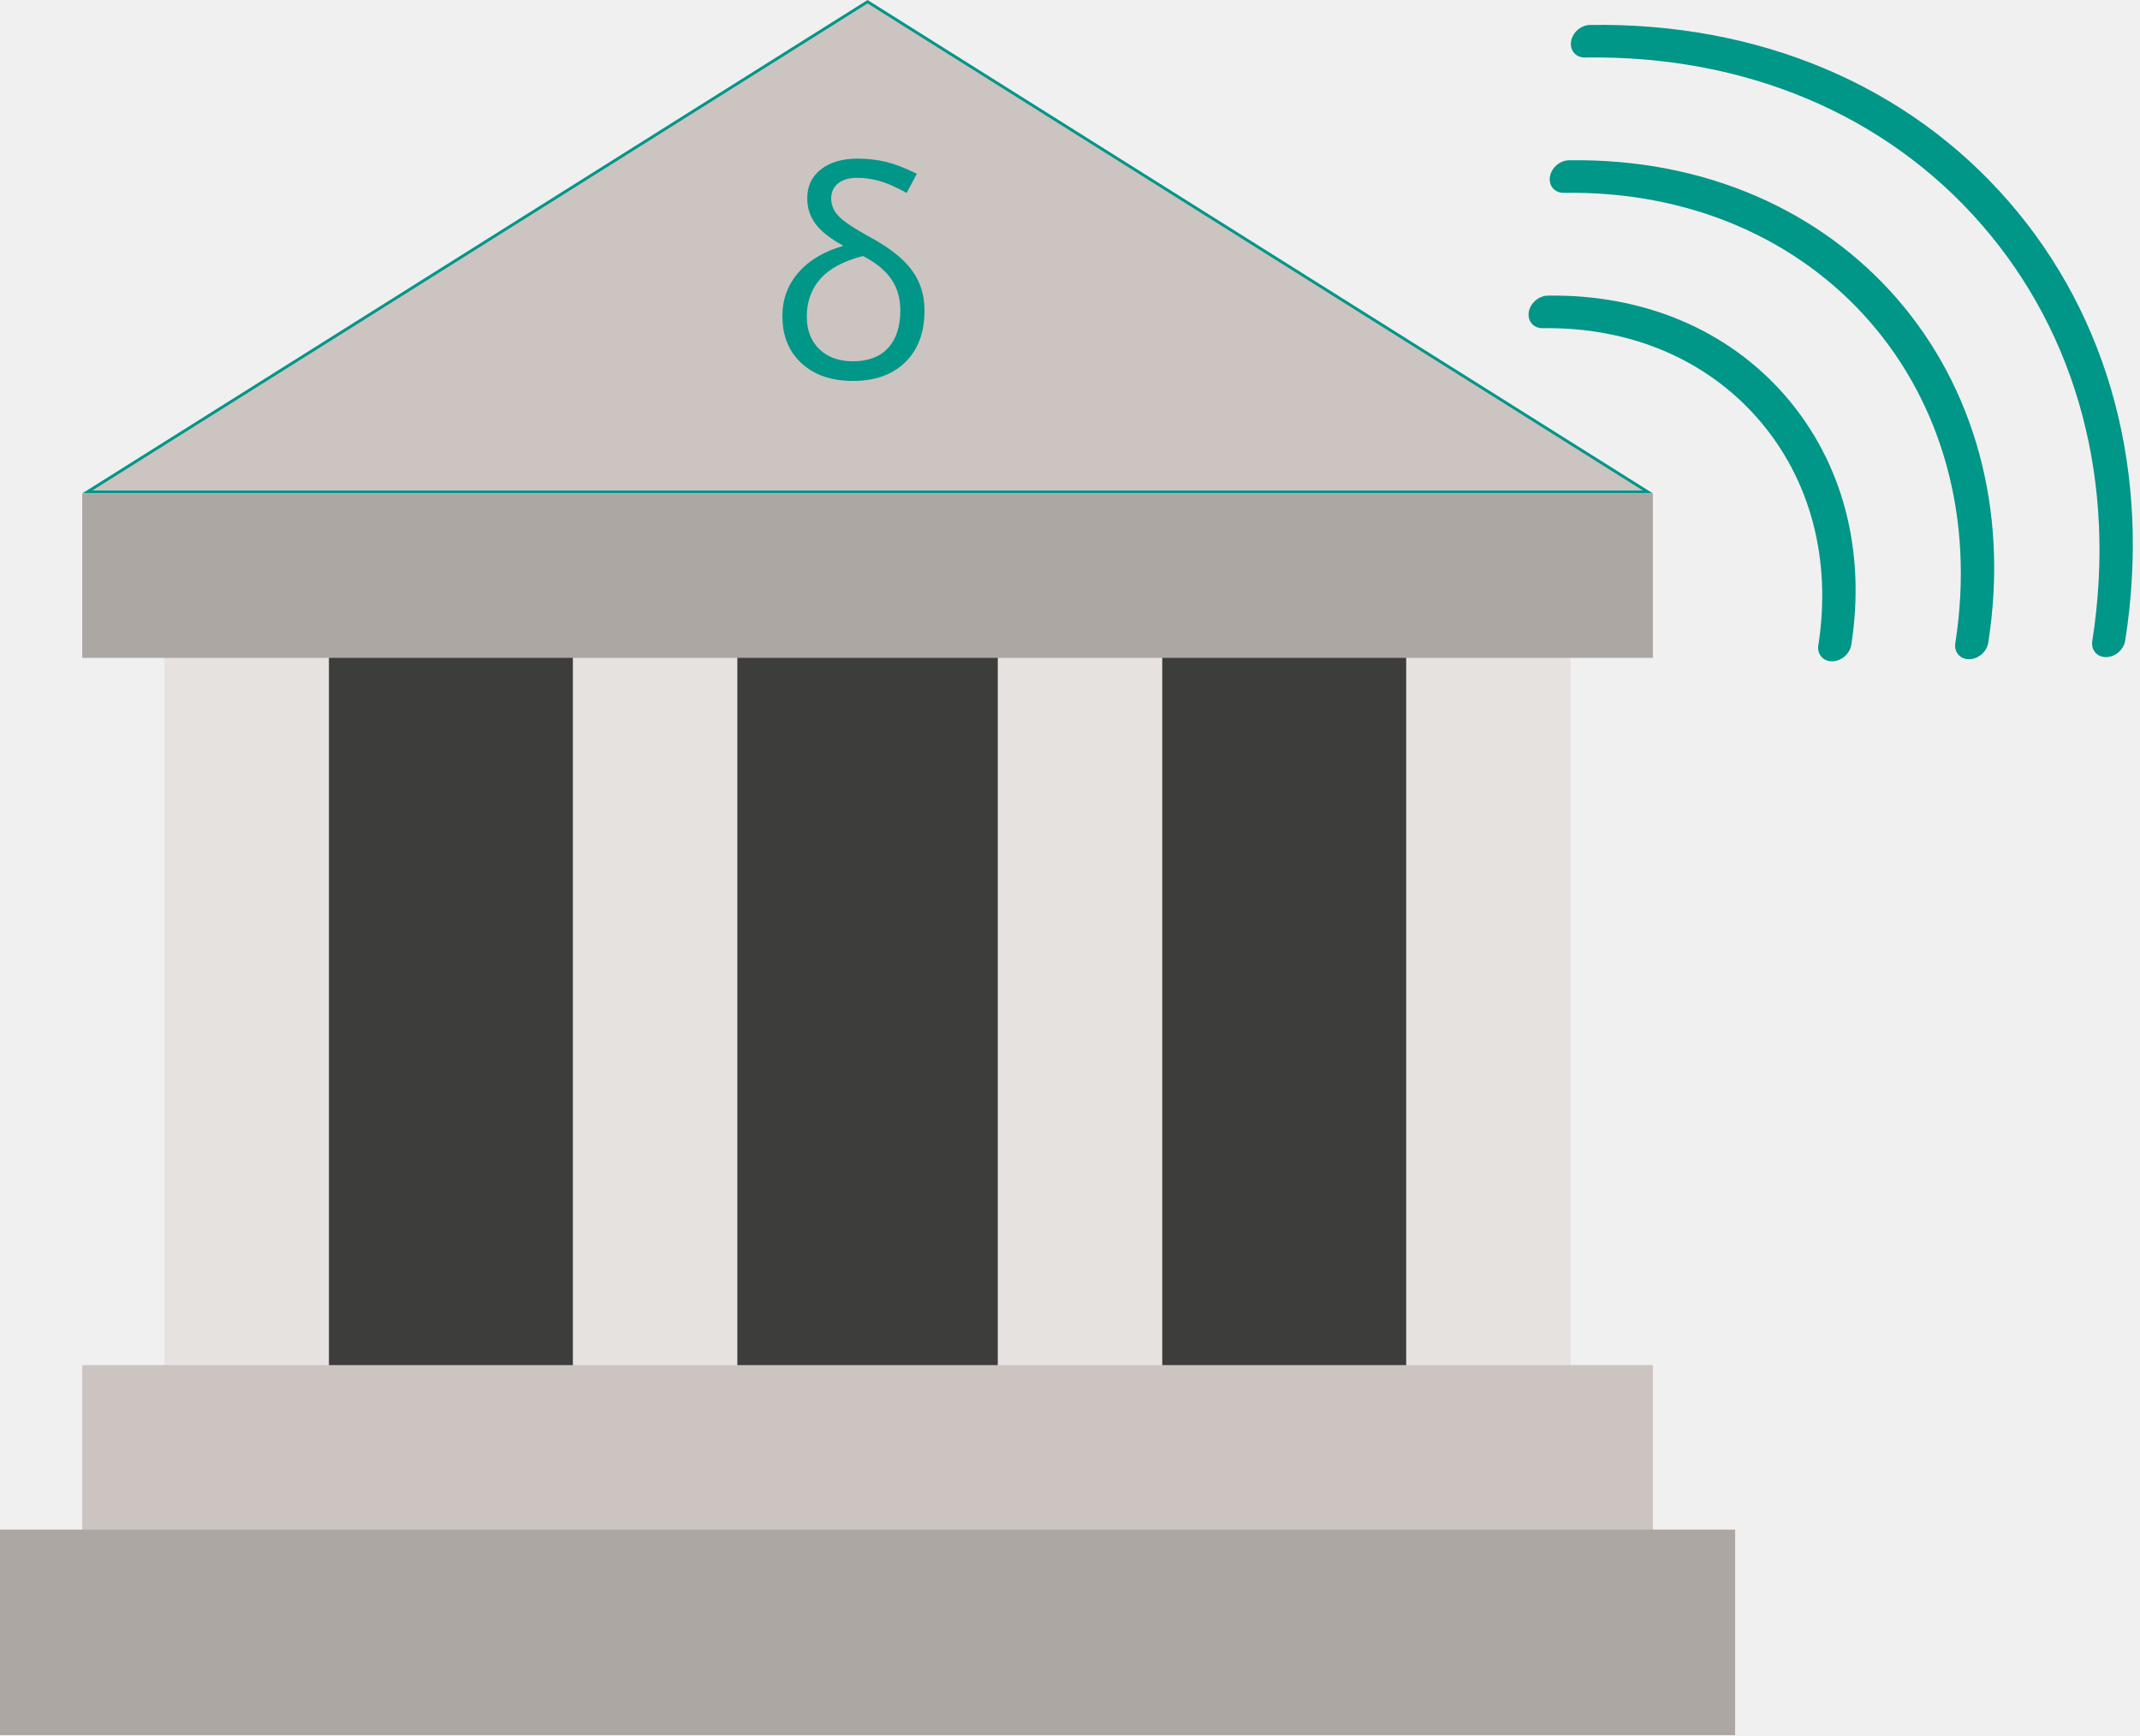
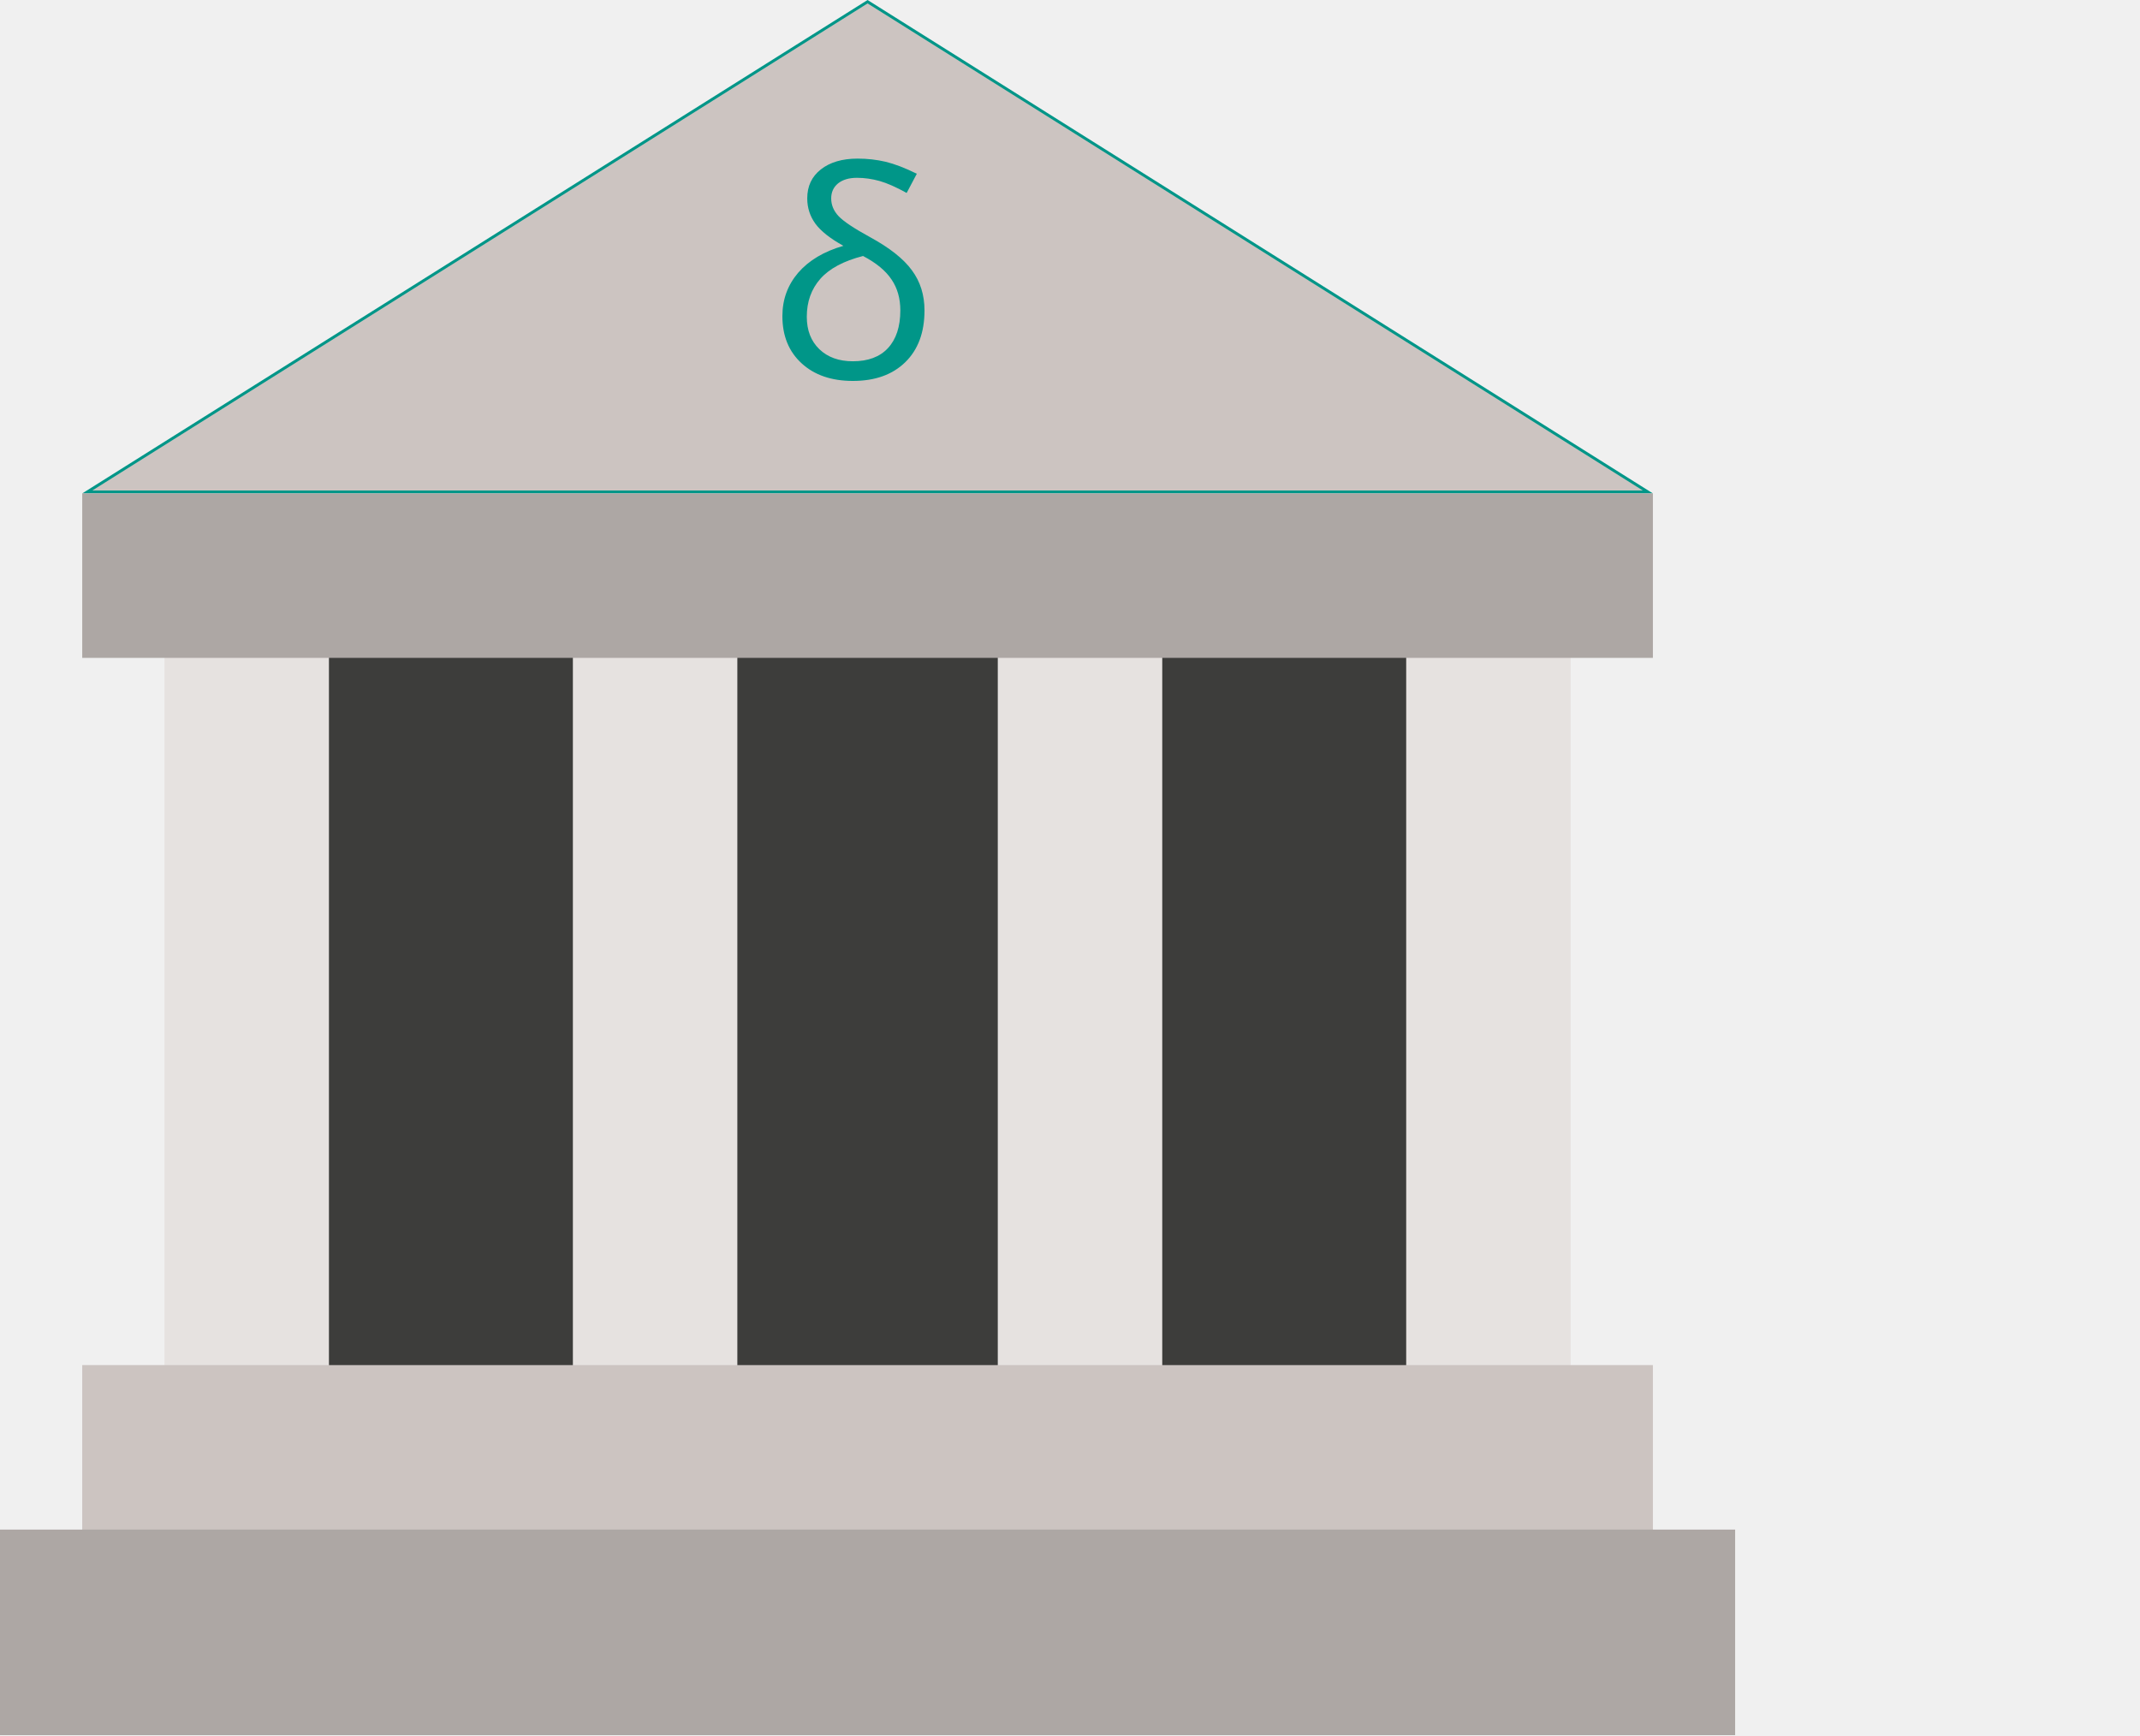
<svg xmlns="http://www.w3.org/2000/svg" style="isolation:isolate" viewBox="0 0 148 120" width="148" height="120">
  <defs>
-     <clipPath id="_clipPath_k94dRzdA5rYwprxpvWvDn6PCneo0nAix">
+     <clipPath id="_clipPath_MdSsVMuKnrRRpWNGNi8ORCYtNG7aqA92">
      <rect width="148" height="120" />
    </clipPath>
  </defs>
-   <g clip-path="url(#_clipPath_k94dRzdA5rYwprxpvWvDn6PCneo0nAix)">
+   <g clip-path="url(#_clipPath_MdSsVMuKnrRRpWNGNi8ORCYtNG7aqA92)">
    <g>
      <rect x="17.062" y="42.37" width="85.877" height="56.303" transform="matrix(1,0,0,1,0,0)" fill="rgb(61,61,59)" />
      <g>
        <rect x="11.375" y="42.37" width="11.374" height="56.303" transform="matrix(1,0,0,1,0,0)" fill="rgb(230,226,224)" />
        <rect x="97.251" y="42.37" width="11.374" height="56.303" transform="matrix(1,0,0,1,0,0)" fill="rgb(230,226,224)" />
        <rect x="69.006" y="42.37" width="11.374" height="56.303" transform="matrix(1,0,0,1,0,0)" fill="rgb(230,226,224)" />
        <rect x="39.62" y="42.37" width="11.374" height="56.303" transform="matrix(1,0,0,1,0,0)" fill="rgb(230,226,224)" />
      </g>
      <g>
        <rect x="5.687" y="94.407" width="108.625" height="17.062" transform="matrix(1,0,0,1,0,0)" fill="rgb(204,196,193)" />
-         <mask id="_mask_bGgaM4F0MAe64xivlZcBXPZ75F2Bpv79">
+         <mask id="_mask_COeaULpFVBBbb9wE36VmHmsR21l7Cekv">
          <path d=" M 108.104 30.222 L 114.313 34.123 L 5.687 34.123 L 60 0 L 108.104 30.222 Z " fill="white" stroke="none" />
        </mask>
-         <path d=" M 108.104 30.222 L 114.313 34.123 L 5.687 34.123 L 60 0 L 108.104 30.222 Z " fill="rgb(204,196,193)" mask="url(#_mask_bGgaM4F0MAe64xivlZcBXPZ75F2Bpv79)" vector-effect="non-scaling-stroke" stroke-width="0.4" stroke="rgb(0,150,136)" stroke-linejoin="round" stroke-linecap="round" stroke-miterlimit="4" />
+         <path d=" M 108.104 30.222 L 114.313 34.123 L 5.687 34.123 L 60 0 L 108.104 30.222 Z " fill="rgb(204,196,193)" mask="url(#_mask_COeaULpFVBBbb9wE36VmHmsR21l7Cekv)" vector-effect="non-scaling-stroke" stroke-width="0.4" stroke="rgb(0,150,136)" stroke-linejoin="round" stroke-linecap="round" stroke-miterlimit="4" />
      </g>
      <g>
        <rect x="5.687" y="34.123" width="108.625" height="11.374" transform="matrix(1,0,0,1,0,0)" fill="rgb(173,167,164)" />
        <rect x="0" y="105.782" width="120" height="14.218" transform="matrix(1,0,0,1,0,0)" fill="rgb(173,167,164)" />
      </g>
    </g>
    <g>
      <g transform="matrix(1,0,0,1,53,4.764)">
        <text transform="matrix(1,0,0,1,0,21.377)" style="font-family:'Open Sans';font-weight:400;font-size:20px;font-style:normal;fill:#009688;stroke:none;">δ</text>
      </g>
    </g>
-     <g>
-       <g>
-         <path d=" M 146.977 44.302 C 148.78 32.768 145.917 21.982 138.919 13.932 C 131.921 5.882 121.64 1.546 109.966 1.726 C 109.336 1.735 108.748 2.246 108.651 2.869 C 108.554 3.491 108.984 3.987 109.614 3.977 C 120.679 3.806 130.426 7.916 137.06 15.548 C 143.694 23.18 146.408 33.404 144.7 44.336 C 144.651 44.647 144.735 44.927 144.909 45.127 C 145.083 45.328 145.349 45.449 145.663 45.445 C 146.292 45.436 146.881 44.924 146.977 44.302 Z " fill="rgb(0,150,136)" />
-         <path d=" M 108.505 11.084 C 107.875 11.094 107.287 11.605 107.19 12.227 C 107.141 12.538 107.224 12.818 107.399 13.019 C 107.573 13.219 107.839 13.341 108.153 13.336 C 125.807 13.064 137.952 27.036 135.227 44.481 C 135.13 45.104 135.56 45.599 136.191 45.589 C 136.821 45.58 137.408 45.069 137.506 44.446 C 140.425 25.762 127.416 10.794 108.505 11.084 Z " fill="rgb(0,150,136)" />
-         <path d=" M 123.463 27.368 C 119.494 22.802 113.663 20.345 107.042 20.445 C 106.412 20.455 105.824 20.966 105.727 21.589 C 105.63 22.211 106.061 22.707 106.691 22.697 C 112.702 22.605 117.998 24.838 121.603 28.985 C 125.208 33.132 126.681 38.687 125.754 44.627 C 125.706 44.938 125.789 45.217 125.964 45.418 C 126.138 45.619 126.403 45.74 126.718 45.735 C 127.348 45.726 127.936 45.215 128.033 44.592 C 129.055 38.051 127.432 31.933 123.463 27.368 Z " fill="rgb(0,150,136)" />
-       </g>
-     </g>
  </g>
</svg>
